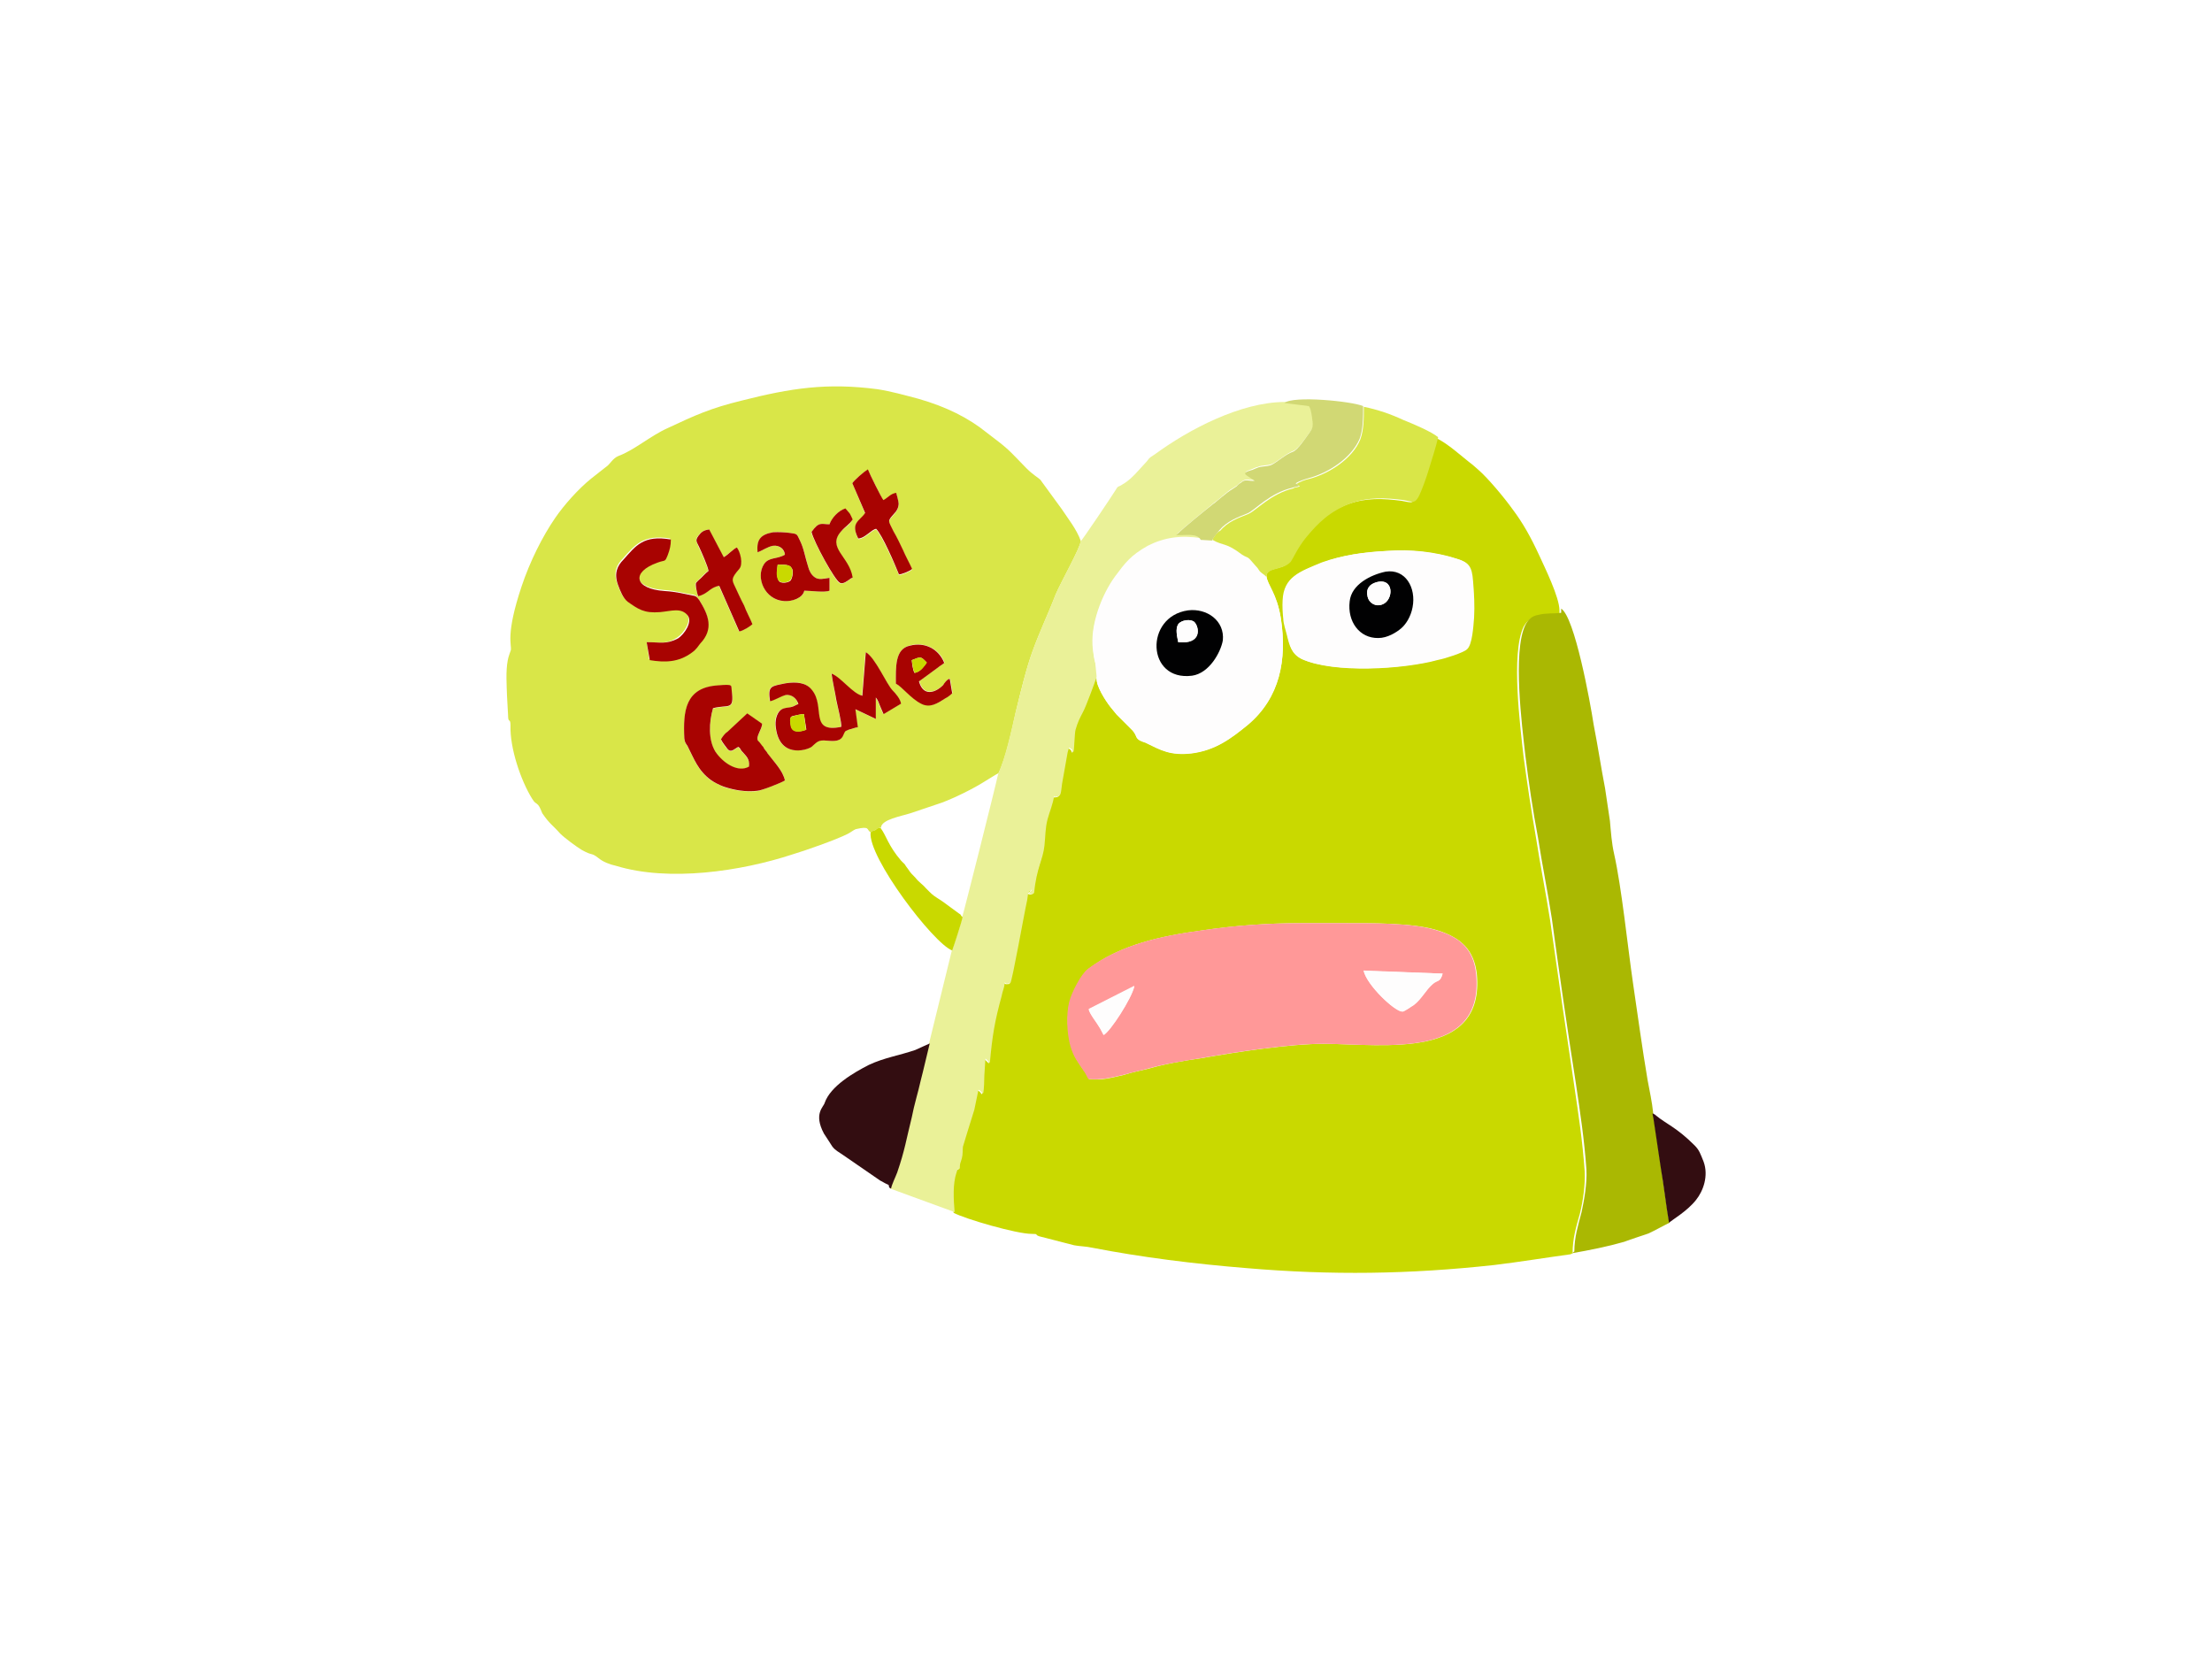
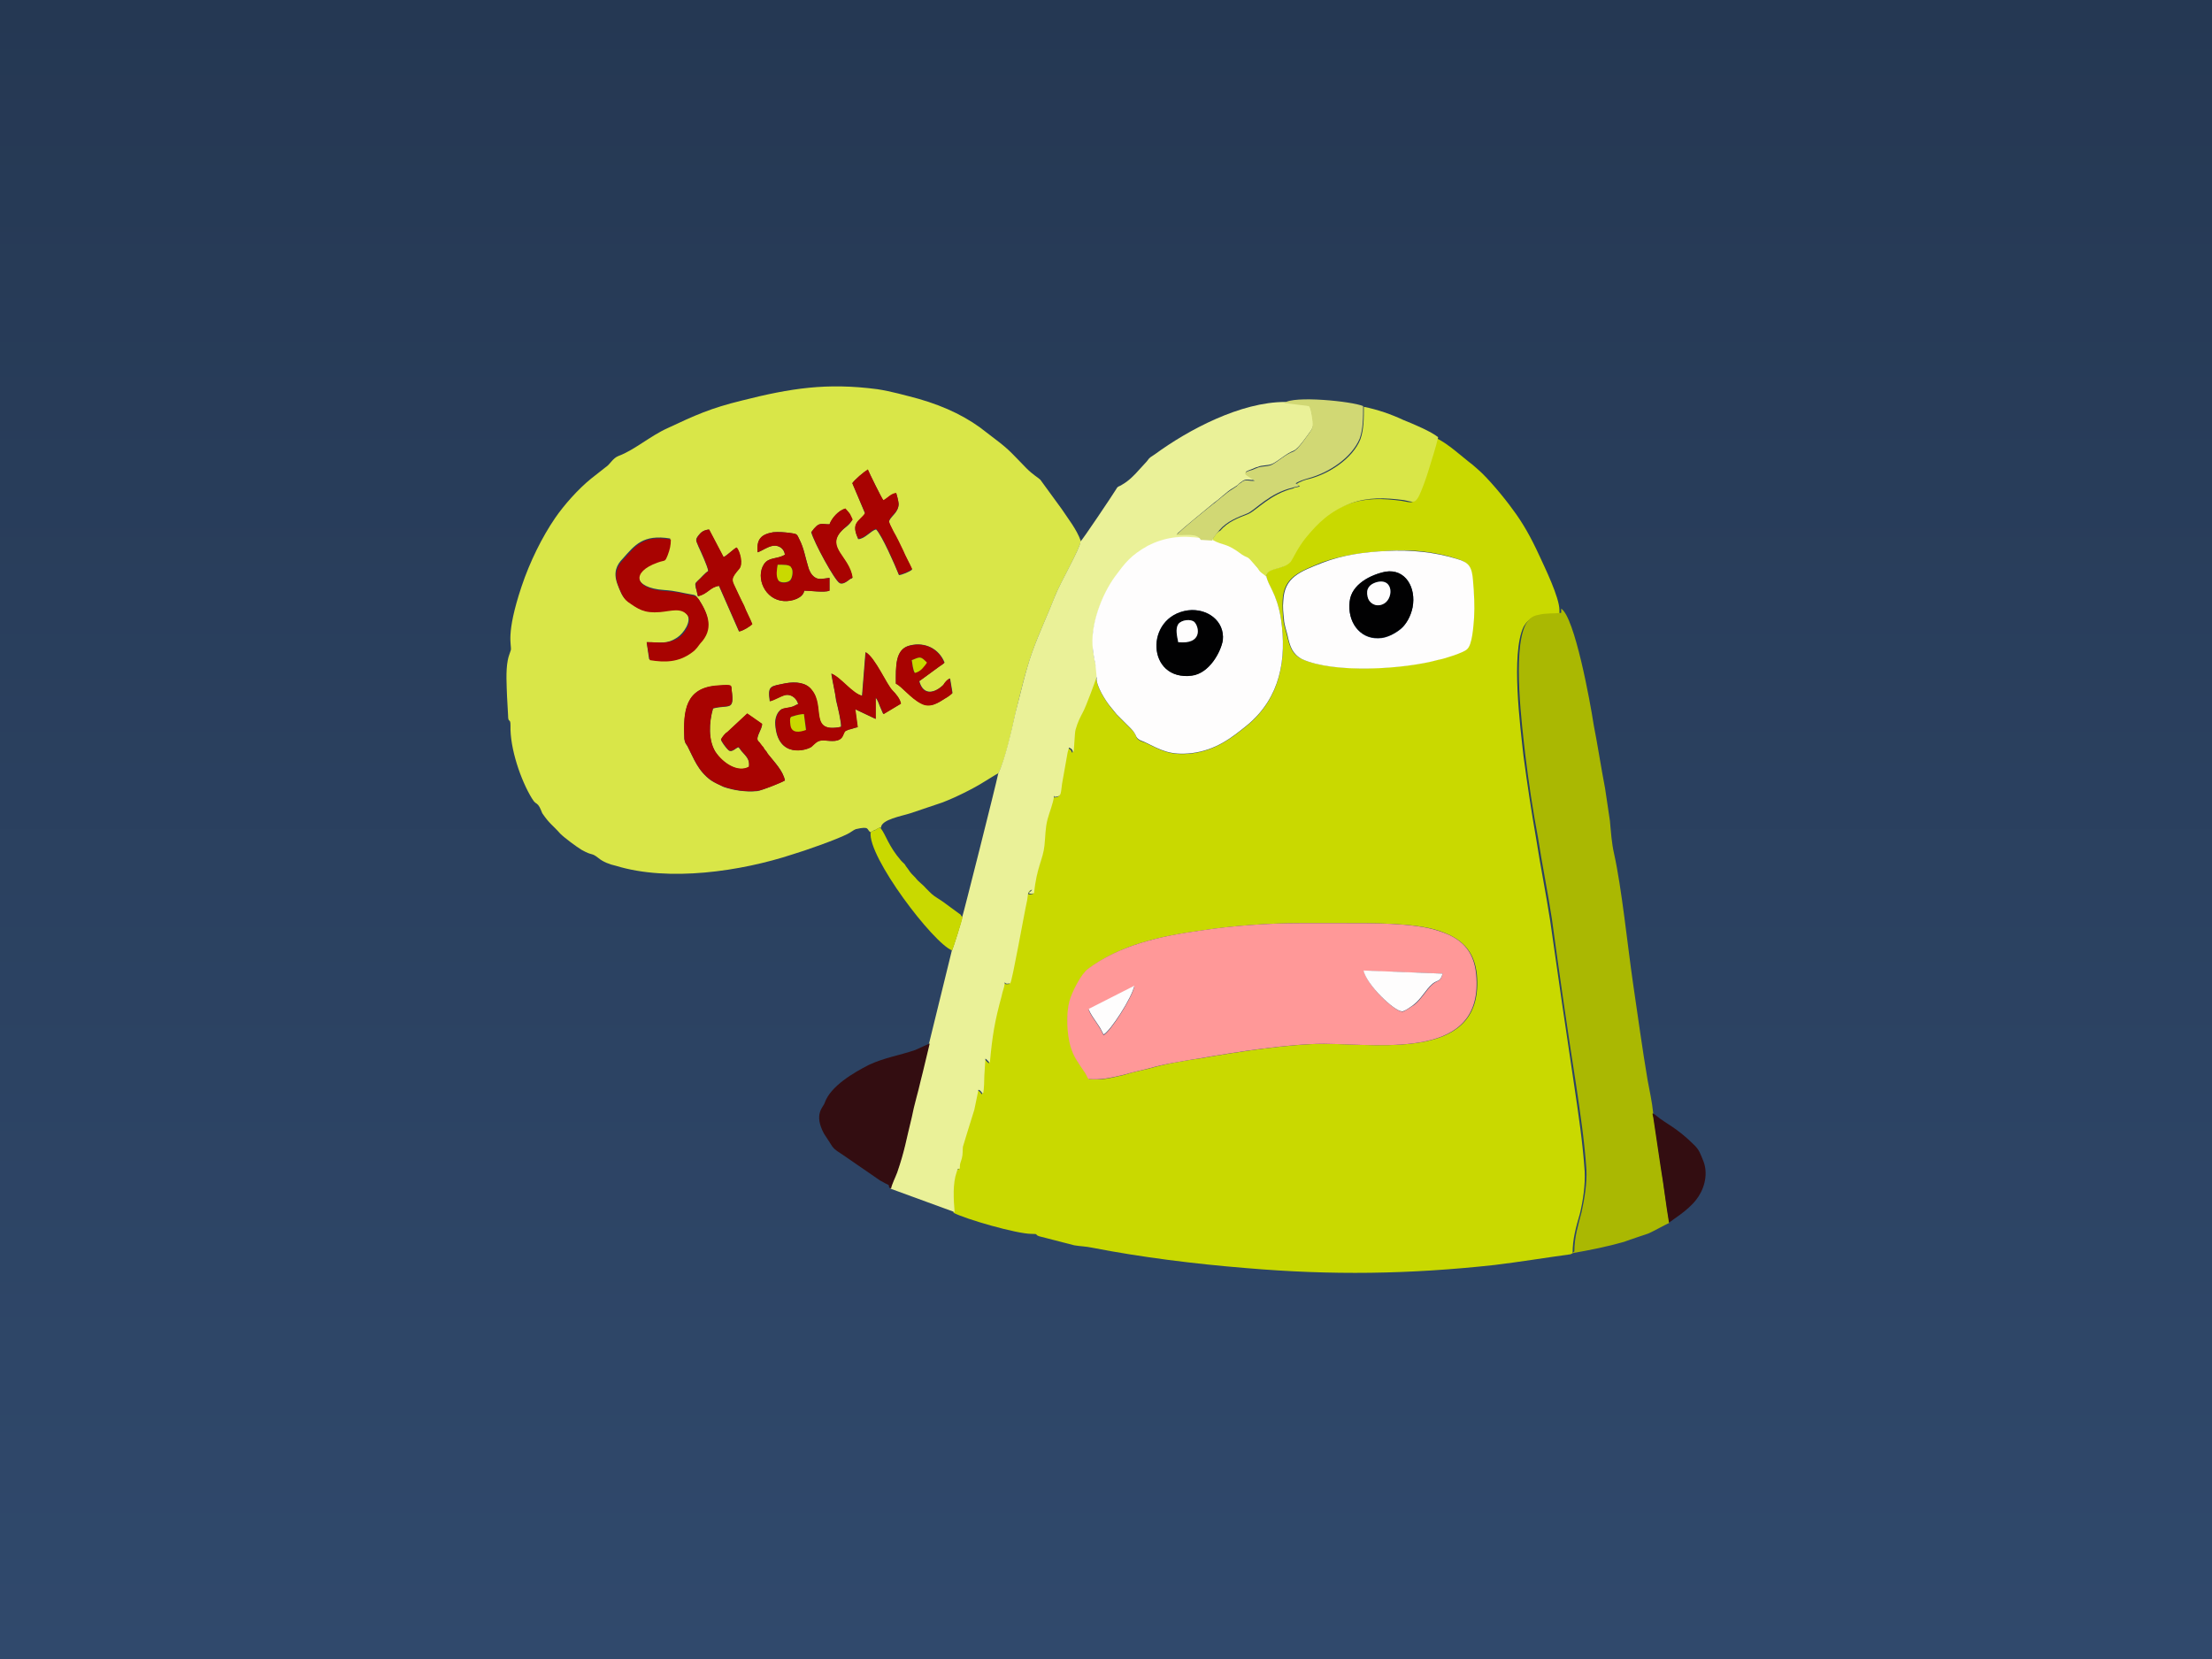
<svg xmlns="http://www.w3.org/2000/svg" version="1.1" x="0px" y="0px" width="640px" height="480px" viewBox="0 0 640 480" enable-background="new 0 0 640 480">
-   <linearGradient gradientUnits="userSpaceOnUse" x1="320" y1="480" x2="320" y2="-1.436638e-008">
+   <linearGradient id="SVGID_1_" gradientUnits="userSpaceOnUse" x1="320" y1="480" x2="320" y2="-1.436638e-008">
    <stop offset="0" style="stop-color:#30496C" />
    <stop offset="1" style="stop-color:#253853" />
  </linearGradient>
  <rect fill="url(#SVGID_1_)" width="640" height="480" />
  <g>
    <path fill="#C9D900" d="M387.7,267.1c8.6,0,21.5-0.2,28.6,2.2c6.4,2.1,10.2,5.5,11,12.6c2.2,24.6-26.3,20.3-44,20.1c-10.2,0-25.7,2.4-35.9,4.2c-5,0.7-10.2,1.6-15.1,3c-2.4,0.6-4.7,1-7.1,1.8c-4,0.9-6.2,1.6-10.1,1.2c-0.6-0.9-0.9-1.8-1.4-2.4c-1.8-2.6-2.8-3.8-3.8-7.1c-1-3.7-1.4-9.2-0.3-13c0.7-2.6,3.3-7.8,5.4-9.4c9.2-7,21-9.5,32.8-11.1c9.4-1.4,19-2.1,28.6-2.1L387.7,267.1L387.7,267.1z M401.4,159.4c6.6-0.6,14.1,0.3,19.9,2.2c3.4,1,4.3,2.2,4.7,6.4c0.3,3.4,0.6,7.1,0.3,10.6c-0.2,2.4-0.6,8-2.1,9.2c-0.9,0.9-6.4,2.6-8.2,3c-10.1,2.8-30.3,4-39.5-0.2c-2.8-1.4-3.4-3.7-4.2-7c-0.3-1.2-1-3.3-1-4.5c-0.2-1.8-0.3-3.7-0.2-5.4c0.3-6.8,4.9-8.3,11.4-11C388.4,160.6,394.6,159.8,401.4,159.4z M366.4,166.7c0.3,2.8,3,4.9,4.2,12.3c1.8,12-0.3,22.9-9.5,30.7c-4.9,4-9.4,7.4-16.3,8.3c-6.2,0.7-8.9-0.9-13.4-3.1c-0.9-0.3-2.1-0.6-2.6-1.6c-0.3-1-0.9-1.8-1.6-2.4l-3.1-3.1c-0.3-0.3-0.7-0.7-1-1l-1.8-2.2c-1.4-1.8-4.2-6.1-4-8.3l-0.3-0.2c-0.6,1.8-3.1,8.6-4,10.2c-0.9,1.8-1.6,3-2.1,5c-0.2,1-0.3,6.2-0.6,6.4c-0.6,0,0.2,0-0.7-0.9l-0.6-0.3l-0.2,0.7c0,0.2-0.2,0.6-0.2,0.7l-1.6,9c-0.3,2.8-0.2,3.7-1.6,3.8c-0.7,0-0.6,0.2-0.7-0.3c-0.3,2.2-1.4,4.5-1.9,6.8c-0.7,2.8-0.6,4.9-0.9,7.6c-0.3,4.2-2.2,6.4-3,13.8c-0.6,0.2-1,0.3-1.6,0c0.3-0.6,0.7-0.6,1-1c-1.4,0.3-1,1.4-1.4,3c-0.9,4-4.3,23.4-4.9,24.1c-1.6,0.2-1.2-0.2-1.6-0.3c0,0,0-0.3,0,0.3c-0.2,1.6-0.6,2.1-0.9,3.7c-2.1,7.3-2.8,11.4-3.4,19.3l-1-1c0,0,0,0-0.3-0.2v0.2l-0.3,4.7c0,1.2-0.2,4.2-0.3,5c-0.3,0.6-0.3-0.6-1.4-0.9l-1.2,5.8c-0.9,3-2.8,8.6-3.3,10.7c-0.2,0.9,0,2.2-0.3,3.3c-0.3,1.6-0.6,1.2-0.6,3c-0.7,0.2-0.6,0.2-0.9,1c-1,3.4-0.9,8-0.6,11.6c3.4,1.8,18.2,6.1,22.6,6.1c2.2,0,0.7,0.2,2.2,0.7l10.1,2.6c1.6,0.3,3.4,0.3,5.2,0.7c14.4,2.8,29.8,4.7,44.6,5.9c24.6,2.1,47.1,1.8,71.8-0.9c7.4-0.9,14.7-2.1,22-3.1l0.6-0.3c0-4.2,1-7.6,2.1-11.4c0.9-3.7,1.6-8.3,1.4-12.3c-0.6-8.6-1.8-16.5-3-24.6c-2.4-15.9-4.7-31.9-7-48c-1.2-7.8-2.8-15.6-4-23.4c-1.4-8-2.6-15.9-3.7-24.1c-0.9-8.2-3.7-29.7,0-37.4c0.9-1.6,1.9-2.6,3.8-3c2.2-0.6,4.5-0.2,6.6-0.6v-1.2c0-3.8-4.3-12.5-5.8-15.8c-2.4-5.2-4.7-9.4-7.8-13.5c-2.2-3.1-7.1-9-9.9-11.4c-0.7-0.6-1-0.9-1.6-1.4c-2.8-2.1-7.4-6.4-10.7-7.8c-0.7,3.1-1.8,6.1-2.6,9c-0.7,2.4-2.1,6.4-3.1,8.3c-1,1.8-1.4,1.4-4.2,0.9c-5.4-0.7-10.2-0.9-15.3,0.9c-6.2,2.2-9.7,5.9-13,9.9c-2.4,3-3.8,6.2-4.5,7.1C371,165,366.4,164,366.4,166.7z" />
    <path fill="#D9E648" d="M227.1,225.8c-0.9,0.6-7,3-8,3.1c-3.3,0.3-6.8-0.2-9.7-1.2c-1.2-0.6-2.6-1.2-3.7-1.9c-3.8-2.8-4.9-6.2-6.8-9.9c-0.6-0.9-0.7-0.9-0.9-2.1c-0.3-8.2,0.3-14.9,9.7-15.4c4.5-0.3,3.8,0,4,1.4c0.9,6.1-0.9,4-5.4,5.2c-1.2,4.2-1.4,9.2,0.7,12.6c2.2,3.4,6.6,6.1,9.7,4.3c0.3-2.2-0.9-3.1-2.1-4.5c-0.3-0.3-0.6-0.9-1-1.2c-1.2,0.6-2.1,1.8-3.1,0.6c-0.6-0.6-1.8-2.2-1.9-2.8c0.3-0.7,1.2-1.8,1.8-2.1l5.8-5.4l4.3,3c0,1.6-1.9,3.7-1.2,4.9c0.6,0.6,1,1.4,1.6,1.9c0.3,0.7,0.9,1,1.2,1.8C224.2,220.6,226.6,223.1,227.1,225.8z M250.4,188.7c2.8,1.6,6.1,9.4,7.8,11.1c0.9,0.9,2.2,2.4,2.4,3.8l-5,3c0-0.2-0.2-0.2-0.2-0.3l-0.9-2.1c-0.3-0.9-0.7-1.8-1.2-2.4v6.2l-5.9-2.8l0.7,5.2c-0.9,0.2-1.8,0.6-2.6,0.7c-1.4,0.6-1,0.3-1.6,1.6c-0.7,1.8-2.4,1.8-4.7,1.6c-2.6-0.3-3,0.3-4.5,1.8c-1.4,1-9.7,3.4-10.4-6.4c-0.2-1.9,0.6-3.8,1.8-4.5c0.7-0.3,1.6-0.3,2.6-0.6c1-0.2,1.4-0.6,2.2-0.9c-0.3-1.4-1.8-3-3.7-2.6c-1.6,0.3-3.1,1.4-4.5,1.8c-0.7-4.7,0.3-4.3,4.5-5.2c3.1-0.6,6.1-0.2,7.6,1.9c4,4.9-0.9,12.6,8.5,10.7c0.2-1-1-6.2-1.4-7.6c-0.3-2.6-1-5.4-1.4-7.8c2.6,1,6.1,5.9,8.9,6.4L250.4,188.7z M259.2,197.8c0-4.9-0.3-10.1,4.2-11.1c4.3-1,8.3,1,9.9,5c-0.6,0.6-1.2,0.9-1.9,1.4l-5.2,3.8c0,0-0.2,0-0.2,0.2c1.2,4.3,4.5,3.4,7,1c0.3-0.6,1.4-1.8,1.9-1.8l0.7,4.2c-0.6,0.6-1.4,1-1.9,1.4c-2.2,1.4-4.5,3-7.1,1.6C263.6,202.1,261,198.6,259.2,197.8z M187.1,185.8c4,0,5.8,0.7,8.9-1.4c1.8-1.2,4.2-4.7,2.8-6.6c-1.9-2.4-4.7-1.4-8-1c-4.7,0.6-6.4-0.9-9.4-3c-1.4-1-2.2-3.3-2.8-4.9c-1.2-3.3-0.2-5.5,1.6-7.3c3.4-3.8,5.8-7.1,13.7-5.8c0,1.8-0.3,3-0.9,4.5c-0.9,2.2-0.6,1.4-3,2.2c-7.6,2.6-6.8,7.6,2.1,8.2c3.4,0.2,5.5,0.9,8.6,1.4c0.9,0.2,1,0.9,1.4,1.2c2.8,4.3,4.3,8.5,0.3,12.6c-0.7,0.7-1,1.6-2.4,2.6c-3.8,3-7.8,3-12.2,2.2L187.1,185.8z M219.2,159.8c-0.3-3.8,1-5.2,4.5-5.8c1.6-0.2,3.3,0,4.9,0.2c2.2,0.3,1.9,0.3,2.8,2.1c1.2,2.4,1.6,4.9,2.4,7.6c0.3,1.2,0.9,2.4,1.9,3.1c1.2,0.9,2.8,0.3,4.3,0.2v3.7c-1.6,0.6-5.4,0-7.3,0c-0.3,2.1-3.4,3.1-5.9,3c-5.5-0.3-8.2-6.8-5.8-10.6c1.4-2.2,3.7-1.4,6.1-2.8c-0.2-1.6-1.6-2.8-3.4-2.6C221.9,158.2,220.7,159.3,219.2,159.8z M202,155c0.7-0.9,1.4-1.6,3.1-1.8l4.2,8c1.2-0.6,3-2.4,3.8-2.8c1,1.4,1.9,4.9,0.7,6.2c-2.4,2.8-2.2,3.1-1.2,5.2c0.9,1.8,1.6,3.4,2.6,5.4c0.7,1.8,1.8,3.7,2.4,5.4c-0.6,0.6-2.6,1.9-3.8,2.1l-5.8-13.2c-2.6,0.3-3.3,2.4-6.1,3c-0.2-0.9-0.3-1.6-0.6-2.4c-0.2-1.4-0.3-1.2,0.6-2.1c1-0.9,1.9-2.1,3-2.8c-0.2-1.4-2.1-5.5-2.8-7C201.5,156.5,201,156.3,202,155z M240,151.7c0.7-1.8,2.6-4,4.5-4.5c0.3,0.3,1,1,1.2,1.4c0.2,0.2,0.9,1.8,0.9,1.8c-1,1.8-2.1,2.1-3.3,3.4c-4.3,4.7,2.4,7.3,3.3,13.4c-0.3,0.3-0.2,0.2-0.6,0.3c-0.7,0.6-2.2,1.8-3.1,1.2c-1.4-0.7-7.4-11.8-8.2-14.7C237,150.8,237.5,151.7,240,151.7z M246.6,139.8c0.7-1,3.3-3.3,4.5-3.8c0.6,1.2,4,8.2,4.5,8.9c1.2-0.7,2.1-1.9,3.7-2.1c0.2,0.3,0.7,2.6,0.7,3.1c0,1.2-0.7,2.2-1.2,2.8c-2.1,2.4-1.9,1.9-0.3,5.2c1,1.8,1.9,3.7,2.8,5.5c0.7,1.8,1.9,3.8,2.6,5.4c-0.6,0.6-3.1,1.6-3.8,1.6c-1.2-3-4.9-11.4-6.6-13.2c-1.4,0.2-3.3,2.8-5.2,2.8c-0.6-1.4-1.2-3-0.6-4.3c0.7-1.4,1.9-1.9,2.6-3.1L246.6,139.8z M251.9,240.8c0.6-0.3,0.9-0.6,1.4-0.7c0.6-0.3,0.9-0.7,1.6-0.6c0-2.4,6.1-3.4,8.5-4.2l9.2-3.1c3.7-1.4,9-4,12.3-6.1c1.2-0.7,3-1.9,4-2.4c2.1-4.3,3.8-12.3,5-17.7c1.4-5.8,3-12.5,4.9-17.7c2.1-5.8,4.5-10.7,6.6-16.2c1.6-3.8,7.3-13.8,7.3-15.6c-1.2-3.4-3.8-6.6-5.5-9.2l-6.2-8.5c-0.6-0.6-2.1-1.4-4-3.3c-5.4-5.5-4.7-5.2-11.6-10.4c-5.2-4.2-11.6-7.4-19.6-9.7c-3.8-1-8-2.2-12-2.8c-14.6-1.9-25-0.3-39.2,3.3c-9,2.2-13.4,4.2-21.5,8c-4.9,2.2-9.7,6.4-14.1,8c-1.8,0.7-2.4,2.4-3.8,3.3l-4.2,3.3c-3.7,3-7.8,7.6-10.4,11.4c-3.7,5.4-7.3,12.6-9.7,19.8c-4.7,14.1-2.8,16.8-3.1,18.4c-0.3,1-0.7,1.8-0.9,3c-0.6,3.1-0.3,7.3-0.2,10.4l0.3,5.4c0,2.6,0.7,0.6,0.7,3c-0.2,6.6,3,15.9,6.2,21.1c1,1.6,0.9,1,1.8,1.9c0.6,0.7,0.9,1.8,1.2,2.4c2.1,3.1,3,3.4,5.2,5.9c1.2,1.2,4.7,3.8,6.2,4.7c3.4,1.9,2.6,0.6,4.9,2.4c1.2,1,3.1,1.8,5,2.2c15.3,4.7,36.2,1.6,51.1-3.3c3.4-1,12.8-4.3,15.9-5.9c0.7-0.3,1.8-1.2,2.4-1.4C251.9,238.9,250.6,240.1,251.9,240.8z" />
    <path fill="#EAF198" d="M312.6,156.7c0,1.8-5.8,11.8-7.3,15.6c-2.1,5.4-4.5,10.4-6.6,16.2c-1.9,5.2-3.4,12-4.9,17.7c-1.2,5.4-3,13.4-5,17.7c-0.6,3-10.2,41.1-10.4,41.4c0,0.7-2.6,9-3,9.7l-6.6,26.9c-0.3,1.6-2.1,8.5-2.6,10.7c-0.9,3.7-1.9,7.1-2.6,10.7c-1.6,6.4-1.9,9.5-4.2,15.9c-0.6,1.6-1.4,3.3-1.8,4.7l18.6,6.8c-0.3-3.7-0.6-8.2,0.6-11.6c0.3-0.9,0.2-0.9,0.9-1c0-1.8,0.2-1.4,0.6-3c0.3-1,0.2-2.4,0.3-3.3c0.6-2.1,2.4-7.8,3.3-10.7l1.2-5.8c1,0.3,1,1.4,1.4,0.9c0.2-0.9,0.3-3.8,0.3-5l0.3-4.7v-0.2c0.3,0.2,0.3,0.2,0.3,0.2l1,1c0.7-7.8,1.4-12,3.4-19.3c0.3-1.6,0.7-2.1,0.9-3.7c0-0.7,0-0.3,0-0.3c0.3,0.2,0,0.6,1.6,0.3c0.6-0.7,4-20.1,4.9-24.1c0.3-1.6,0-2.6,1.4-3c-0.3,0.6-0.7,0.6-1,1c0.6,0.3,1,0.2,1.6,0c0.7-7.4,2.6-9.7,3-13.8c0.3-2.8,0.2-4.9,0.9-7.6c0.6-2.2,1.6-4.5,1.9-6.8c0.2,0.6,0,0.3,0.7,0.3c1.4-0.2,1.2-1,1.6-3.8l1.6-9c0-0.2,0.2-0.6,0.2-0.7l0.2-0.7l0.6,0.3c0.9,0.9,0.2,0.9,0.7,0.9c0.2-0.2,0.3-5.4,0.6-6.4c0.6-2.1,1.2-3.3,2.1-5c0.9-1.6,3.4-8.5,4-10.2l0.3,0.2c0-0.7-0.3-3.1-0.6-4c-0.3-1.4-0.6-2.6-0.7-4c-0.9-7.1,2.6-15.9,6.4-21.1c3-3.8,4.5-6.1,9.5-8.9c4.7-2.4,9.5-3.1,15.4-2.2c-1-2.1-4.7-1.2-7.1-1.4c2.4-2.2,7.6-6.4,10.6-8.9c1-0.7,1.8-1.4,2.6-2.1c3.1-2.6,1.8-1.4,4.3-3.1c0.3-0.3,0.7-0.7,1.2-1c1.4-1.2,2.2-0.3,4-0.6l-2.1-1.4c-1.6-0.9,0-1.2,0.9-1.6c0.7-0.2,1.2-0.6,1.9-0.7c1.2-0.6,2.8-0.3,4.2-0.9c1.6-0.7,4.2-3.1,6.2-3.8c1.4-0.6,3.8-4.2,4.7-5.4c0.9-1.2,1.2-2.1,0.9-3.8c-0.2-0.9-0.6-3.3-1-4l-7.1-0.9c-12.8,0-27.9,8-37.6,15.1c-1.4,1-1.4,0.7-2.4,2.1l-2.2,2.4c-1.4,1.6-3.1,3.3-4.9,4.3c-1,0.7-1.2,0.3-1.8,1.4C321.8,143.4,313,156.5,312.6,156.7z" />
    <path fill="#AAB802" d="M454.8,362.6c5.2-0.9,10.2-1.9,15.1-3.3c2.4-0.9,4.7-1.6,7-2.4c2.2-1,4-2.1,6.1-3.1c-0.9-5.4-1.6-10.7-2.4-16.2l-2.1-14.1c0-0.3-0.3-1.2-0.2-1.6c-0.3-3-1-6.2-1.6-9.4c-1.6-9.5-2.8-18.4-4.2-27.9c-1.6-11-3.3-27.8-5.5-37.6c-0.7-3.1-0.9-6.2-1.2-9.5l-1.4-9.4c-1.2-6.2-2.1-12.3-3.3-18.4c-1-6.6-5.5-31.2-9.4-33.6v1.2c-2.1,0.3-4.3,0-6.6,0.6c-1.9,0.3-3,1.4-3.8,3c-3.7,7.8-0.9,29.3,0,37.4c1,8.2,2.2,16.2,3.7,24.1c1.2,7.8,2.8,15.6,4,23.4c2.2,16.2,4.5,32.1,7,48c1.2,8.2,2.4,15.9,3,24.6c0.2,4-0.6,8.6-1.4,12.3c-1,3.8-2.1,7.3-2.1,11.4L454.8,362.6z" />
    <path fill="#FF9898" d="M328.2,285.4c-0.7,3.4-7,13.2-8.9,14.1l-1-1.9c-0.9-1.6-3.1-4.3-3.3-5.5L328.2,285.4z M417.4,281.7c-0.7,2.6-1.4,1.8-2.8,3c-2.1,1.8-3.1,4.2-5.5,6.1c-0.6,0.3-3,2.1-3.4,1.9c-2.1,0-10.2-7.6-11.1-11.8L417.4,281.7z M376.2,267.1c-9.5,0-19.3,0.7-28.6,2.1c-11.8,1.6-23.6,4.2-32.8,11.1c-2.1,1.6-4.7,6.8-5.4,9.4c-1,3.8-0.7,9.4,0.3,13c1,3.3,2.1,4.5,3.8,7.1c0.6,0.7,0.9,1.6,1.4,2.4c3.8,0.3,6.1-0.3,10.1-1.2c2.4-0.7,4.7-1.2,7.1-1.8c4.9-1.4,10.1-2.2,15.1-3c10.2-1.8,25.7-4.2,35.9-4.2c17.7,0.2,46.3,4.5,44-20.1c-0.7-7.1-4.5-10.6-11-12.6c-7.1-2.4-19.9-2.2-28.6-2.2L376.2,267.1L376.2,267.1z" />
    <path fill="#FEFDFD" d="M343.7,176.6c5.5-0.7,10.7,3,10.1,8.6c-0.6,3.4-3.8,9.5-8.9,10.2C331.7,197.3,331,178.3,343.7,176.6z M317.3,196.2c-0.2,2.2,2.6,6.6,4,8.3l1.8,2.2c0.3,0.3,0.7,0.7,1,1l3.1,3.1c0.7,0.7,1.2,1.4,1.6,2.4c0.6,1,1.8,1.2,2.6,1.6c4.5,2.2,7.1,3.8,13.4,3.1c7-0.9,11.4-4.3,16.3-8.3c9.2-7.8,11.3-18.7,9.5-30.7c-1.2-7.4-3.8-9.5-4.2-12.3c-0.6-0.6-1.2-0.9-1.9-1.6c-0.6-0.7-0.9-1.2-1.4-1.8c-2.4-3-1.8-1.8-3.7-3c-5-3.8-5.2-2.4-8.6-4.3l-3.3-0.2c-5.9-0.9-10.7-0.2-15.4,2.2c-5,2.8-6.6,5-9.5,8.9c-3.8,5.2-7.3,14.1-6.4,21.1c0.2,1.4,0.3,2.6,0.7,4C317,193.1,317.3,195.5,317.3,196.2z" />
    <path fill="#FEFDFD" d="M400.9,165.4c5.8-0.9,8.9,4.7,7.8,10.4c-0.6,2.6-1.9,4.9-3.3,6.1c-1.4,1.2-4,2.8-6.6,2.8c-5.5,0.2-9-4.9-8.3-10.6C391,169,396.6,166.2,400.9,165.4z M401.4,159.4c-6.8,0.3-13,1.2-18.7,3.4c-6.6,2.6-11.1,4.2-11.4,11c-0.2,1.8,0,3.7,0.2,5.4c0,1.2,0.7,3.3,1,4.5c0.7,3.3,1.4,5.5,4.2,7c9.2,4.2,29.4,3,39.5,0.2c1.8-0.3,7.3-2.1,8.2-3c1.6-1.2,1.9-6.8,2.1-9.2c0.2-3.4,0-7.1-0.3-10.6c-0.3-4.2-1.2-5.4-4.7-6.4C415.4,159.8,408,159,401.4,159.4z" />
    <path fill="#D9E648" d="M350.8,156.2c3.4,1.9,3.7,0.6,8.6,4.3c1.9,1.2,1.2,0,3.7,3c0.6,0.6,0.9,1,1.4,1.8c0.7,0.7,1.4,1,1.9,1.6c0-2.8,4.7-1.8,7-4.3c0.7-0.9,2.1-4.2,4.5-7.1c3.3-4,6.8-7.6,13-9.9c5-1.8,9.9-1.6,15.3-0.9c2.8,0.6,3.1,0.9,4.2-0.9c1-1.9,2.4-5.9,3.1-8.3c0.9-3,1.9-5.9,2.6-9c-1.9-1.6-7.1-3.8-10.1-5c-3.4-1.6-7.4-3-11.4-3.8c0,3.3,0,6.6-1,9.4c-2.2,5.5-8.9,9.9-14.6,11.4c-1.4,0.3-3,0.9-4,1.6c0.2,0,0.2,0,0.2,0l0.9,0.6c-0.6,0.3-1.6,0.3-1.9,0.6c-6.6,1.6-10.7,6.4-13,7.4c-3,1.2-5.9,2.2-8.2,4.9C352.5,153.6,351,155.4,350.8,156.2z" />
    <path fill="#330D11" d="M257.8,343.9c0.3-1.4,1.2-3.1,1.8-4.7c2.2-6.4,2.6-9.5,4.2-15.9c0.7-3.7,1.8-7.1,2.6-10.7c0.6-2.2,2.2-9.2,2.6-10.7c-1.4,0.6-2.6,1.2-4.2,1.9c-4.7,1.6-8.9,2.2-13.4,4.3c-4.3,2.2-11.1,6.1-12.8,11c-0.3,1.2-3.3,3.1-0.2,8.9c0.9,1.4,1.6,2.4,2.4,3.7c0.9,1.2,1.9,1.6,3.3,2.6l10.6,7.3c0.7,0.3,1,0.6,1.9,1C257.8,343,256.6,343.4,257.8,343.9z" />
    <path fill="#D1D874" d="M371.6,116.6l7.1,0.9c0.6,0.7,0.9,3.1,1,4c0.3,1.8,0,2.6-0.9,3.8c-0.9,1.2-3.3,4.9-4.7,5.4c-2.1,0.7-4.7,3.1-6.2,3.8c-1.4,0.6-3,0.3-4.2,0.9c-0.7,0.2-1.2,0.6-1.9,0.7c-0.9,0.3-2.4,0.7-0.9,1.6l2.1,1.4c-1.8,0.2-2.6-0.7-4,0.6c-0.6,0.3-0.9,0.7-1.2,1c-2.6,1.8-1.2,0.6-4.3,3.1c-0.9,0.7-1.6,1.4-2.6,2.1c-3,2.4-8.2,6.6-10.6,8.9c2.4,0.2,6.1-0.7,7.1,1.4l3.3,0.2c0.2-0.7,1.8-2.6,2.1-3c2.2-2.6,5.2-3.7,8.2-4.9c2.2-1,6.4-5.9,13-7.4c0.3-0.2,1.4-0.2,1.9-0.6l-0.9-0.6c0,0,0,0-0.2,0c1-0.7,2.6-1.2,4-1.6c5.8-1.6,12.3-5.9,14.6-11.4c1-2.8,1-6.1,1-9.4C391.2,116.1,374.2,114.4,371.6,116.6z" />
    <path fill="#A80301" d="M227.1,225.8c-0.6-2.8-3-5.2-5-7.8c-0.3-0.7-0.9-1-1.2-1.8c-0.6-0.6-1-1.4-1.6-1.9c-0.7-1.2,1.2-3.3,1.2-4.9l-4.3-3l-5.8,5.4c-0.6,0.3-1.4,1.4-1.8,2.1c0.2,0.6,1.4,2.2,1.9,2.8c1,1.2,1.9,0,3.1-0.6c0.6,0.3,0.7,0.9,1,1.2c1.2,1.4,2.4,2.2,2.1,4.5c-3.1,1.8-7.4-0.9-9.7-4.3c-2.1-3.4-1.9-8.5-0.7-12.6c4.5-1.2,6.2,0.9,5.4-5.2c-0.2-1.4,0.6-1.8-4-1.4c-9.4,0.6-10.1,7.3-9.7,15.4c0.2,1.2,0.3,1.2,0.9,2.1c1.9,3.7,3,7.1,6.8,9.9c1,0.7,2.4,1.4,3.7,1.9c3,1,6.4,1.6,9.7,1.2C220.2,228.8,226.3,226.4,227.1,225.8z" />
    <path fill="#A80301" d="M232.6,206.6l0.7,4.5c-1.9,0.7-4.2,1-4.5-1.4c-0.3-2.4,0-2.4,0.9-2.6C230.2,207,231.8,206.6,232.6,206.6z M249.5,201.3c-2.8-0.6-6.2-5.4-8.9-6.4c0.3,2.4,1,5.2,1.4,7.8c0.3,1.4,1.6,6.6,1.4,7.6c-9.4,1.9-4.5-5.9-8.5-10.7c-1.6-2.1-4.5-2.4-7.6-1.9c-4.2,0.9-5.2,0.6-4.5,5.2c1.4-0.3,3-1.4,4.5-1.8c1.9-0.3,3.3,1.2,3.7,2.6c-0.9,0.3-1.2,0.7-2.2,0.9c-1,0.2-1.9,0.2-2.6,0.6c-1.2,0.7-1.9,2.6-1.8,4.5c0.7,9.9,9,7.4,10.4,6.4c1.6-1.4,1.9-2.1,4.5-1.8c2.2,0.2,4,0.2,4.7-1.6c0.6-1.2,0.2-1,1.6-1.6c0.9-0.2,1.8-0.6,2.6-0.7l-0.7-5.2l5.9,2.8v-6.2c0.6,0.7,0.9,1.6,1.2,2.4l0.9,2.1c0,0.2,0.2,0.2,0.2,0.3l5-3c-0.2-1.4-1.6-3-2.4-3.8c-1.8-1.8-5-9.5-7.8-11.1L249.5,201.3z" />
    <path fill="#A80301" d="M187.1,185.8l0.9,5.2c4.3,0.7,8.3,0.7,12.2-2.2c1.4-1,1.8-1.9,2.4-2.6c4-4.2,2.4-8.3-0.3-12.6c-0.3-0.3-0.6-1-1.4-1.2c-3.1-0.6-5.2-1.2-8.6-1.4c-8.9-0.6-9.7-5.5-2.1-8.2c2.4-0.9,2.1,0,3-2.2c0.6-1.6,0.9-2.8,0.9-4.5c-8-1.4-10.2,1.9-13.7,5.8c-1.8,1.8-2.8,4-1.6,7.3c0.6,1.6,1.4,3.8,2.8,4.9c3,2.1,4.7,3.4,9.4,3c3.3-0.3,6.1-1.4,8,1c1.4,1.9-1,5.4-2.8,6.6C192.8,186.5,191.1,185.8,187.1,185.8z" />
    <path fill="#330D11" d="M482.9,353.8c0.9-0.9,5.2-3.3,7.8-6.6c2.1-2.6,3.7-7,2.2-11.1c-0.9-2.2-1.2-3.3-2.6-4.7c-5.2-5.2-8.2-6.2-11.1-8.6c-0.6-0.6-0.6-0.3-1-0.7c-0.2,0.3,0.2,1.2,0.2,1.6l2.1,14.1C481.4,343,482,348.5,482.9,353.8z" />
    <path fill="#C9D900" d="M251.9,240.8c-0.9,7.1,18.2,32.2,23.6,34.2c0.3-0.7,3-9,3-9.7c-0.6-0.3-0.3-0.6-0.9-0.9l-2.6-1.9c-1.2-0.9-2.4-1.8-3.7-2.6c-1.6-1-1.9-1.4-3.3-2.8c-1-1.2-2.2-1.9-3.1-3.1c-2.1-2.1-1.4-1.6-2.8-3.4c-0.3-0.7-0.9-1-1.4-1.6c-3.7-4.3-4.3-7.3-5.9-9.4c-0.7-0.2-1,0.2-1.6,0.6C252.8,240.2,252.5,240.4,251.9,240.8z" />
    <path fill="#010102" d="M340.9,185.8c-0.3-1.6-0.9-3.8,0-5.2c0.9-1.2,3.7-1.6,4.7-0.6C347,181.4,347.8,186.5,340.9,185.8z M343.7,176.6c-12.6,1.8-12,20.6,1.2,18.9c5-0.7,8.3-6.8,8.9-10.2C354.4,179.6,349.2,175.9,343.7,176.6z" />
    <path fill="#010102" d="M398.1,168.5c5.4-1.6,5.2,5.2,1.8,6.4c-2.1,0.7-3.8-0.7-4.2-2.2C395.1,170.2,396.4,169,398.1,168.5z M400.9,165.4c-4.3,0.9-9.9,3.7-10.4,8.6c-0.7,5.8,2.8,10.7,8.3,10.6c2.6,0,5.2-1.6,6.6-2.8s2.8-3.4,3.3-6.1C409.8,170,406.6,164.5,400.9,165.4z" />
    <path fill="#A80301" d="M225,163.4c1.4,0,3.4-0.2,4,0.9c0.7,0.7,0.3,3-0.3,3.7c-0.7,0.7-3,0.9-3.4,0C224.6,166.7,224.9,164.6,225,163.4z M219.2,159.8c1.6-0.6,2.8-1.6,4.5-1.9c1.9-0.2,3.3,1,3.4,2.6c-2.4,1.4-4.7,0.6-6.1,2.8c-2.4,3.8,0.2,10.2,5.8,10.6c2.4,0.2,5.5-0.9,5.9-3c1.9,0,5.8,0.6,7.3,0v-3.7c-1.6,0.2-3.1,0.7-4.3-0.2c-1-0.7-1.6-1.9-1.9-3.1c-0.9-2.8-1.2-5.2-2.4-7.6c-0.9-1.8-0.6-1.8-2.8-2.1c-1.6-0.2-3.3-0.3-4.9-0.2C220.2,154.6,218.8,156,219.2,159.8z" />
    <path fill="#A80301" d="M246.6,139.8l3.7,8.6c-0.7,1.2-1.9,1.8-2.6,3.1c-0.7,1.4,0,3,0.6,4.3c1.9,0,3.8-2.6,5.2-2.8c1.8,1.8,5.4,10.2,6.6,13.2c0.7,0,3.3-1,3.8-1.6c-0.7-1.6-1.9-3.7-2.6-5.4c-0.9-1.9-1.8-3.8-2.8-5.5c-1.6-3.3-1.8-2.8,0.3-5.2c0.6-0.6,1.2-1.6,1.2-2.8c0-0.6-0.6-2.8-0.7-3.1c-1.6,0.2-2.4,1.4-3.7,2.1c-0.6-0.7-4-7.6-4.5-8.9C249.8,136.6,247.3,138.8,246.6,139.8z" />
    <path fill="#A80301" d="M205,165.2c-1,0.7-1.9,1.9-3,2.8c-0.9,0.9-0.7,0.7-0.6,2.1c0.2,0.9,0.3,1.6,0.6,2.4c2.8-0.6,3.4-2.6,6.1-3l5.8,13.2c1.2-0.2,3.3-1.6,3.8-2.1c-0.7-1.8-1.8-3.7-2.4-5.4c-1-1.9-1.8-3.7-2.6-5.4c-1-2.1-1.2-2.4,1.2-5.2c1.2-1.4,0.3-4.9-0.7-6.2c-0.9,0.3-2.6,2.2-3.8,2.8l-4.2-8c-1.8,0.2-2.4,0.9-3.1,1.8c-1,1.4-0.6,1.6,0.2,3.3C202.9,159.6,204.8,163.8,205,165.2z" />
    <path fill="#A80301" d="M263.8,191c2.6-1,2.6-1.2,4.3,0.7c-0.2,0.3-1,1.4-1.4,1.8c-0.6,0.6-1.2,1-2.1,1.2C264.1,193.8,263.9,192.1,263.8,191z M259.2,197.8c1.8,0.9,4.3,4.3,7.3,5.8c2.6,1.4,4.9-0.2,7.1-1.6c0.6-0.3,1.4-0.9,1.9-1.4l-0.7-4.2c-0.6,0-1.6,1.2-1.9,1.8c-2.4,2.4-5.8,3.3-7-1c0-0.2,0.2-0.2,0.2-0.2l5.2-3.8c0.7-0.6,1.4-0.9,1.9-1.4c-1.6-4-5.5-6.1-9.9-5C258.9,187.7,259.2,193,259.2,197.8z" />
    <path fill="#FEFDFD" d="M417.4,281.7l-22.9-0.9c0.9,4.2,9,11.8,11.1,11.8c0.6,0.2,3-1.6,3.4-1.9c2.4-1.9,3.4-4.3,5.5-6.1C416,283.4,416.6,284.3,417.4,281.7z" />
    <path fill="#A80301" d="M240,151.7c-2.4,0-3-0.9-5.2,2.2c0.7,3,6.8,14.1,8.2,14.7c0.9,0.6,2.4-0.7,3.1-1.2c0.3-0.2,0.2,0,0.6-0.3c-0.9-6.1-7.6-8.6-3.3-13.4c1.2-1.4,2.2-1.8,3.3-3.4c0,0-0.7-1.6-0.9-1.8c-0.2-0.3-0.9-1-1.2-1.4C242.6,147.7,240.6,149.9,240,151.7z" />
    <path fill="#FEFDFD" d="M315,291.9c0.2,1.2,2.4,4,3.3,5.5l1,1.9c1.9-0.9,8.2-10.6,8.9-14.1L315,291.9z" />
    <path fill="#FEFDFD" d="M398.1,168.5c-1.8,0.6-3,1.8-2.4,4.2c0.3,1.6,2.1,3,4.2,2.2C403.3,173.7,403.4,166.9,398.1,168.5z" />
    <path fill="#FEFDFD" d="M340.9,185.8c7,0.7,6.1-4.3,4.7-5.8c-1-1-3.8-0.7-4.7,0.6C340,182,340.6,184.2,340.9,185.8z" />
    <path fill="#C9D900" d="M225,163.4c-0.2,1.2-0.6,3.3,0.2,4.5c0.6,0.9,2.8,0.7,3.4,0c0.7-0.7,1-3,0.3-3.7C228.6,163.3,226.5,163.4,225,163.4z" />
    <path fill="#C9D900" d="M232.6,206.6c-0.7,0-2.2,0.3-3,0.6c-0.9,0.2-1.2,0.2-0.9,2.6c0.3,2.4,2.6,2.1,4.5,1.4L232.6,206.6z" />
    <path fill="#C9D900" d="M263.8,191c0.2,1,0.3,2.8,0.9,3.7c0.9-0.2,1.6-0.7,2.1-1.2c0.3-0.3,1.2-1.4,1.4-1.8C266.3,189.8,266.3,190,263.8,191z" />
  </g>
</svg>
